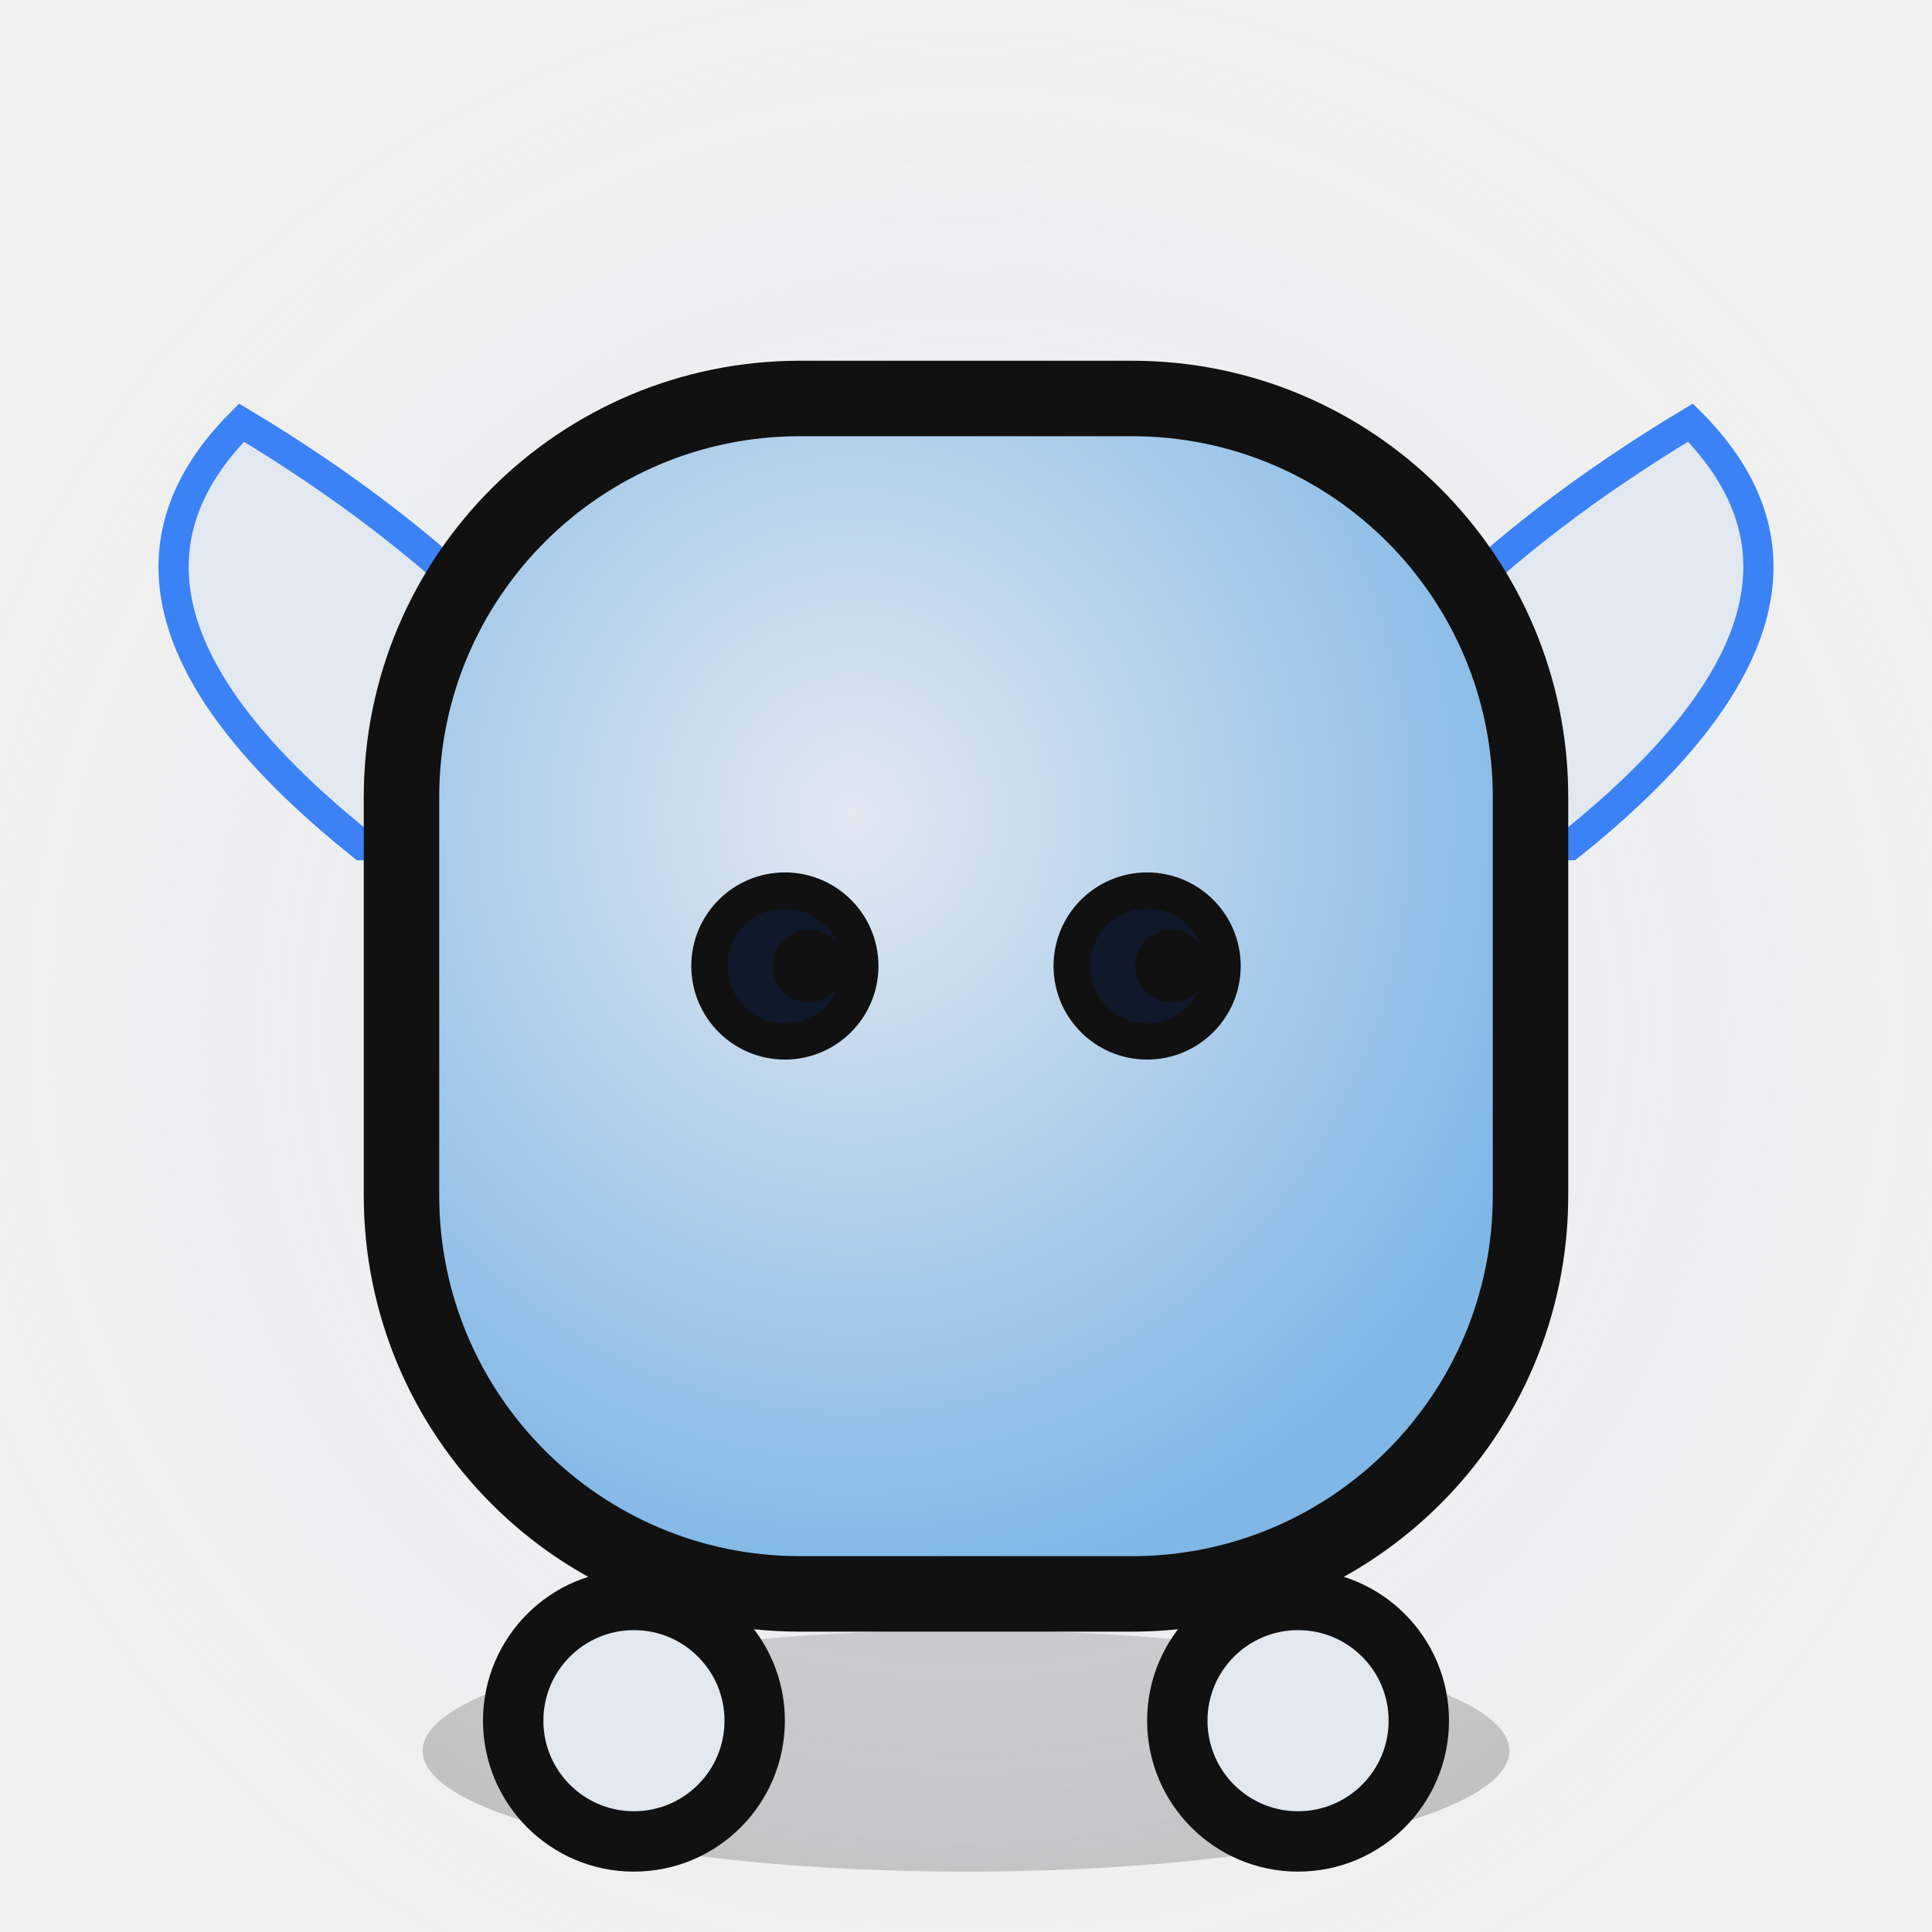
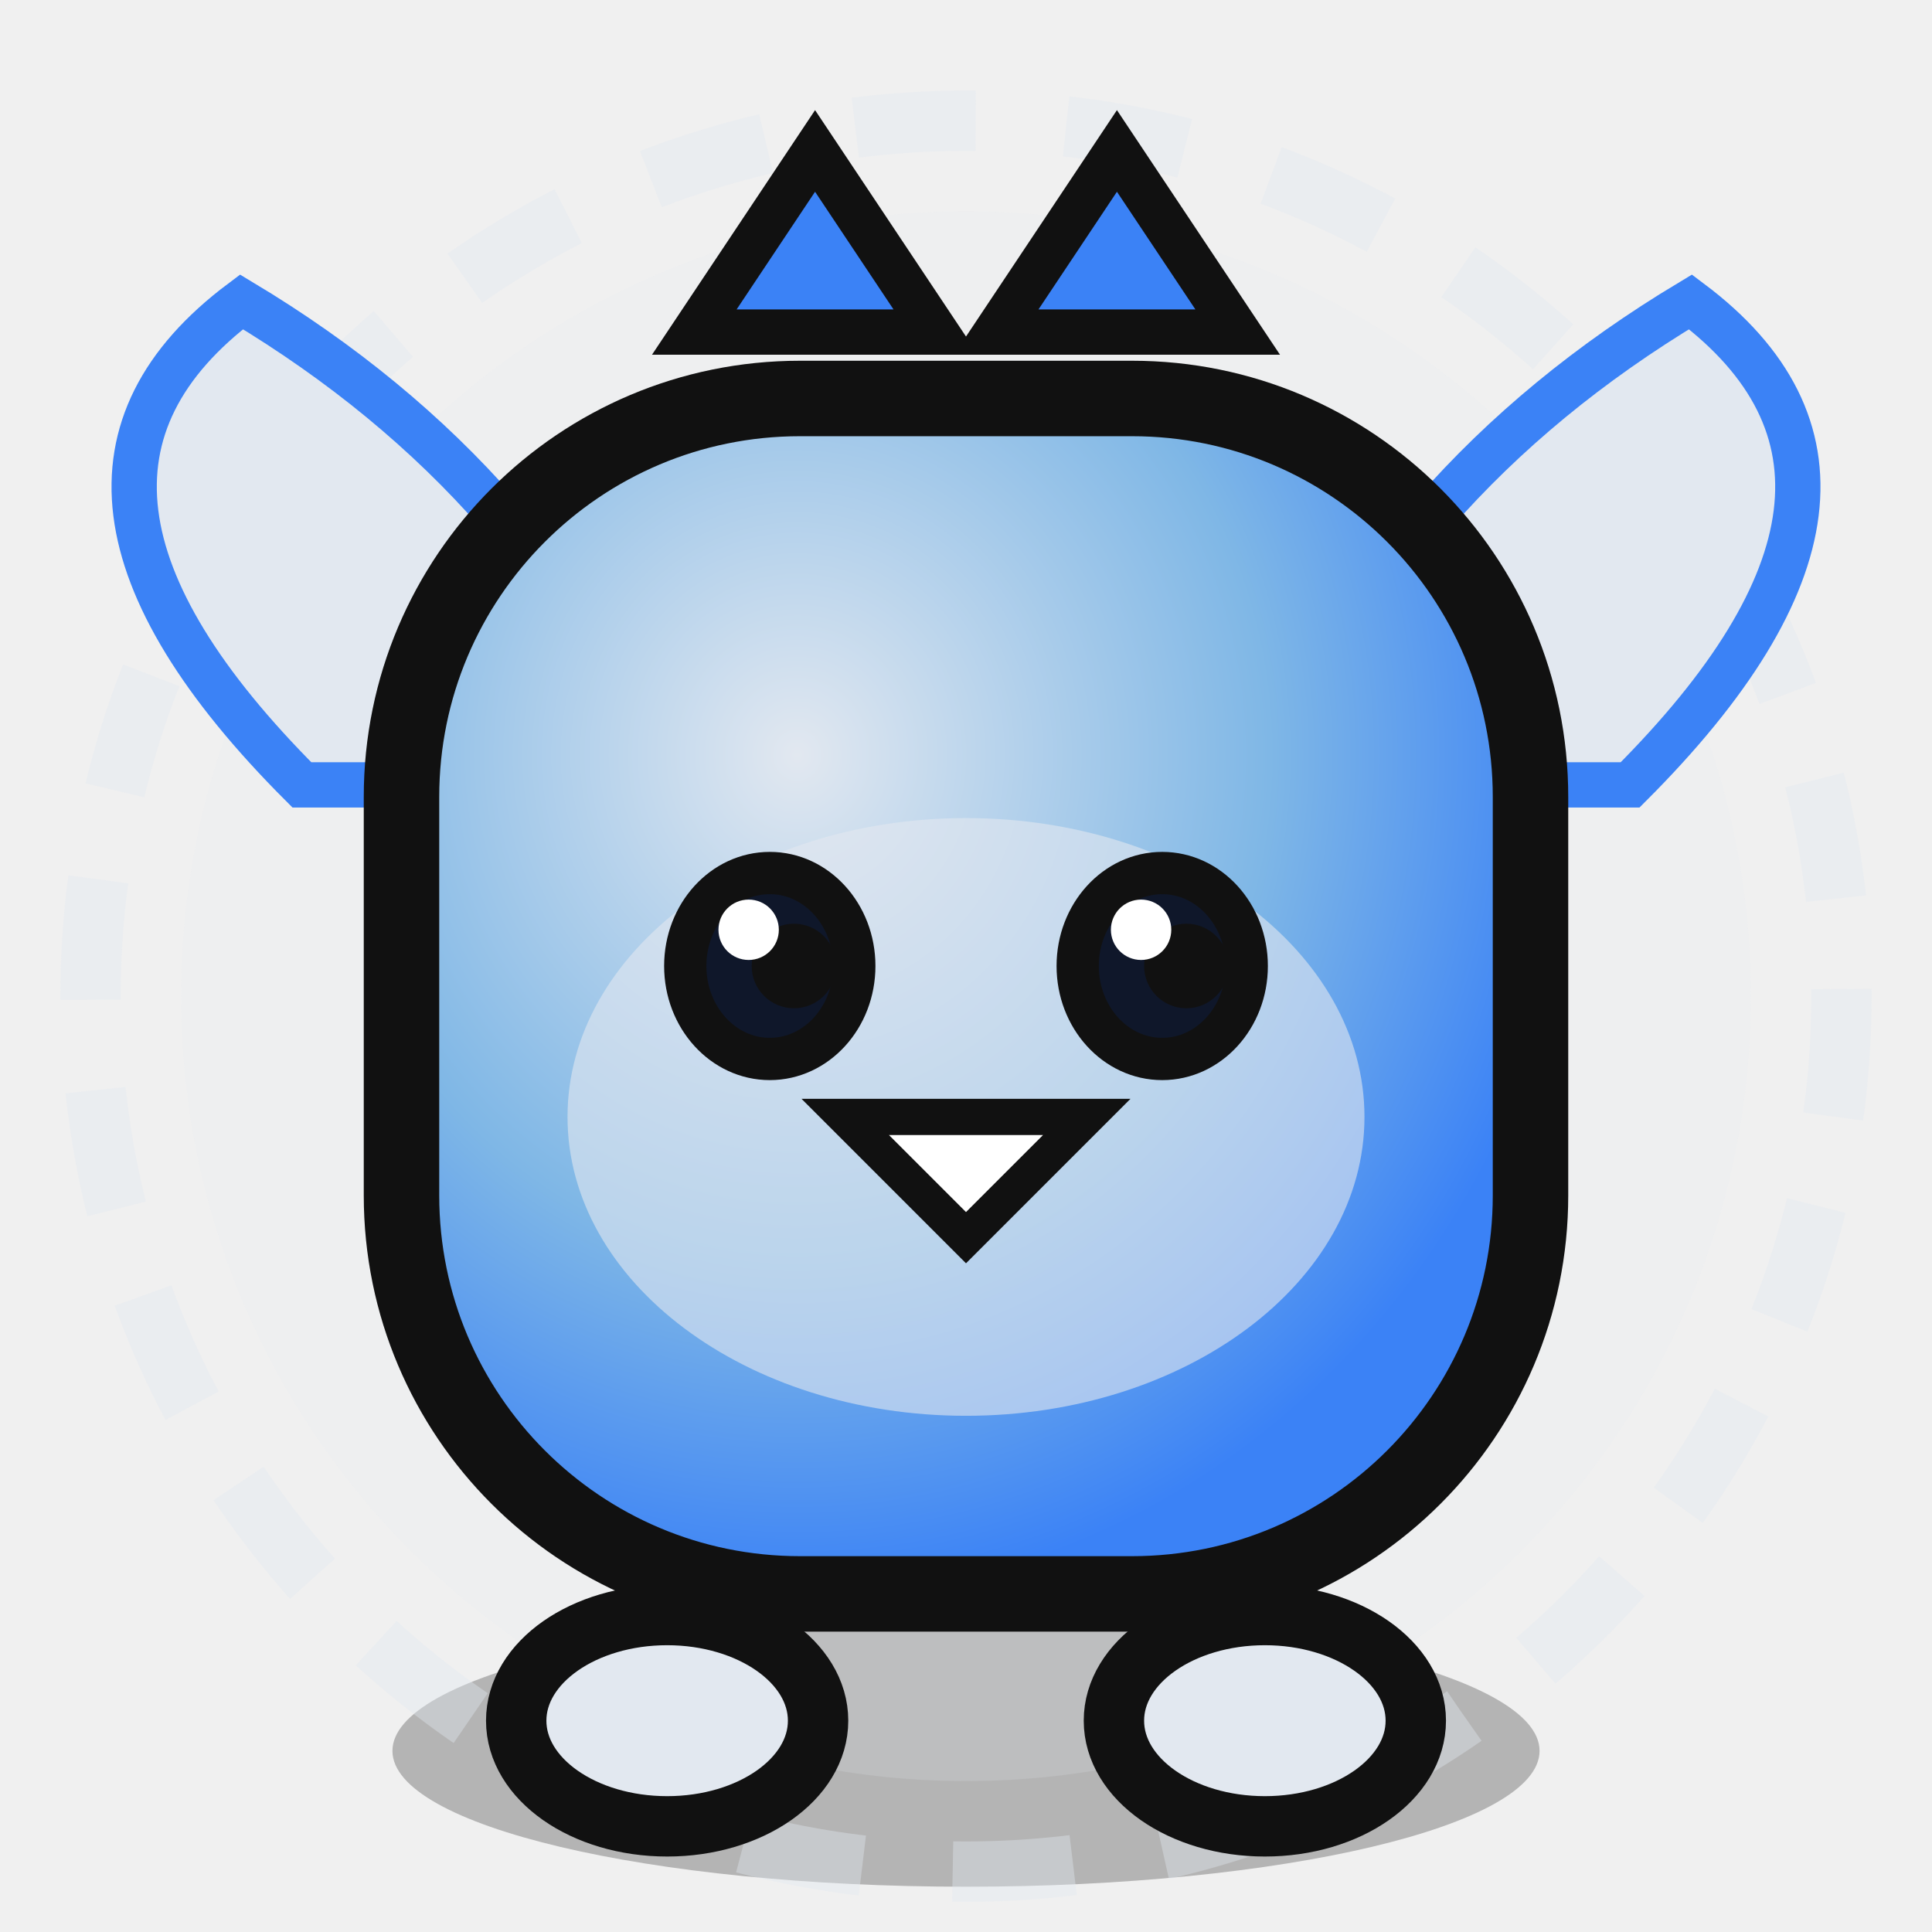
<svg xmlns="http://www.w3.org/2000/svg" viewBox="0 0 64 64" width="64" height="64">
  <defs>
-     <radialGradient id="grad" cx="40%" cy="35%" r="65%">
+     <radialGradient id="grad" cx="35%" cy="30%" r="70%">
      <stop offset="0%" stop-color="#E2E8F0" />
-       <stop offset="100%" stop-color="#7FB7E6" />
+       <stop offset="60%" stop-color="#7FB7E6" />
+       <stop offset="100%" stop-color="#3B82F6" />
    </radialGradient>
  </defs>
-   <ellipse cx="32" cy="58" rx="18" ry="4" fill="#000" opacity="0.2" />
-   <circle cx="32" cy="34" r="28" fill="#E2E8F0" opacity="0.25" filter="blur(3px)" />
-   <path d="M 12 28 Q 2 20 8 14 Q 18 20 22 28 Z M 52 28 Q 62 20 56 14 Q 46 20 42 28 Z" fill="#E2E8F0" stroke="#3B82F6" stroke-width="1" />
+   <ellipse cx="32" cy="58" rx="19" ry="4.5" fill="#000" opacity="0.25" />
+   <circle cx="32" cy="33" r="29" fill="none" stroke="#E2E8F0" stroke-width="2" opacity="0.4" stroke-dasharray="4,3" />
+   <circle cx="32" cy="33" r="26" fill="#E2E8F0" opacity="0.18" />
+   <path d="M 10 26 Q 0 16 8 10 Q 18 16 22 26 Z M 54 26 Q 64 16 56 10 Q 46 16 42 26 Z" fill="#E2E8F0" stroke="#3B82F6" stroke-width="1.5" />
+   <polygon points="23,11 27,5 31,11" fill="#3B82F6" stroke="#111" stroke-width="1.5" />
+   <polygon points="33,11 37,5 41,11" fill="#3B82F6" stroke="#111" stroke-width="1.5" />
  <rect x="13.3" y="13.2" width="37.4" height="39.6" rx="13.2" fill="url(#grad)" stroke="#111" stroke-width="2.5" />
-   <circle cx="21" cy="57" r="4" fill="#E2E8F0" stroke="#111" stroke-width="2" />
-   <circle cx="43" cy="57" r="4" fill="#E2E8F0" stroke="#111" stroke-width="2" />
-   <circle cx="26" cy="32" r="2.5" fill="#0F172A" stroke="#111" stroke-width="1.2" />
-   <circle cx="26.8" cy="32" r="1.2" fill="#111" />
-   <circle cx="38" cy="32" r="2.5" fill="#0F172A" stroke="#111" stroke-width="1.2" />
-   <circle cx="38.8" cy="32" r="1.2" fill="#111" />
+   <ellipse cx="32" cy="37" rx="13.2" ry="9.9" fill="#E2E8F0" opacity="0.6" />
+   <ellipse cx="22.1" cy="57" rx="5" ry="3.5" fill="#E2E8F0" stroke="#111" stroke-width="2" />
+   <ellipse cx="41.9" cy="57" rx="5" ry="3.5" fill="#E2E8F0" stroke="#111" stroke-width="2" />
+   <ellipse cx="25.5" cy="32" rx="2.8" ry="3.08" fill="#0F172A" stroke="#111" stroke-width="1.4" />
+   <circle cx="26.3" cy="32" r="1.4" fill="#111" />
+   <circle cx="24.8" cy="30.8" r="1" fill="#FFF" />
+   <ellipse cx="38.5" cy="32" rx="2.8" ry="3.08" fill="#0F172A" stroke="#111" stroke-width="1.4" />
+   <circle cx="39.3" cy="32" r="1.4" fill="#111" />
+   <circle cx="37.8" cy="30.8" r="1" fill="#FFF" />
+   <polygon points="28,37 32,41 36,37" fill="#FFF" stroke="#111" stroke-width="1.2" />
</svg>
